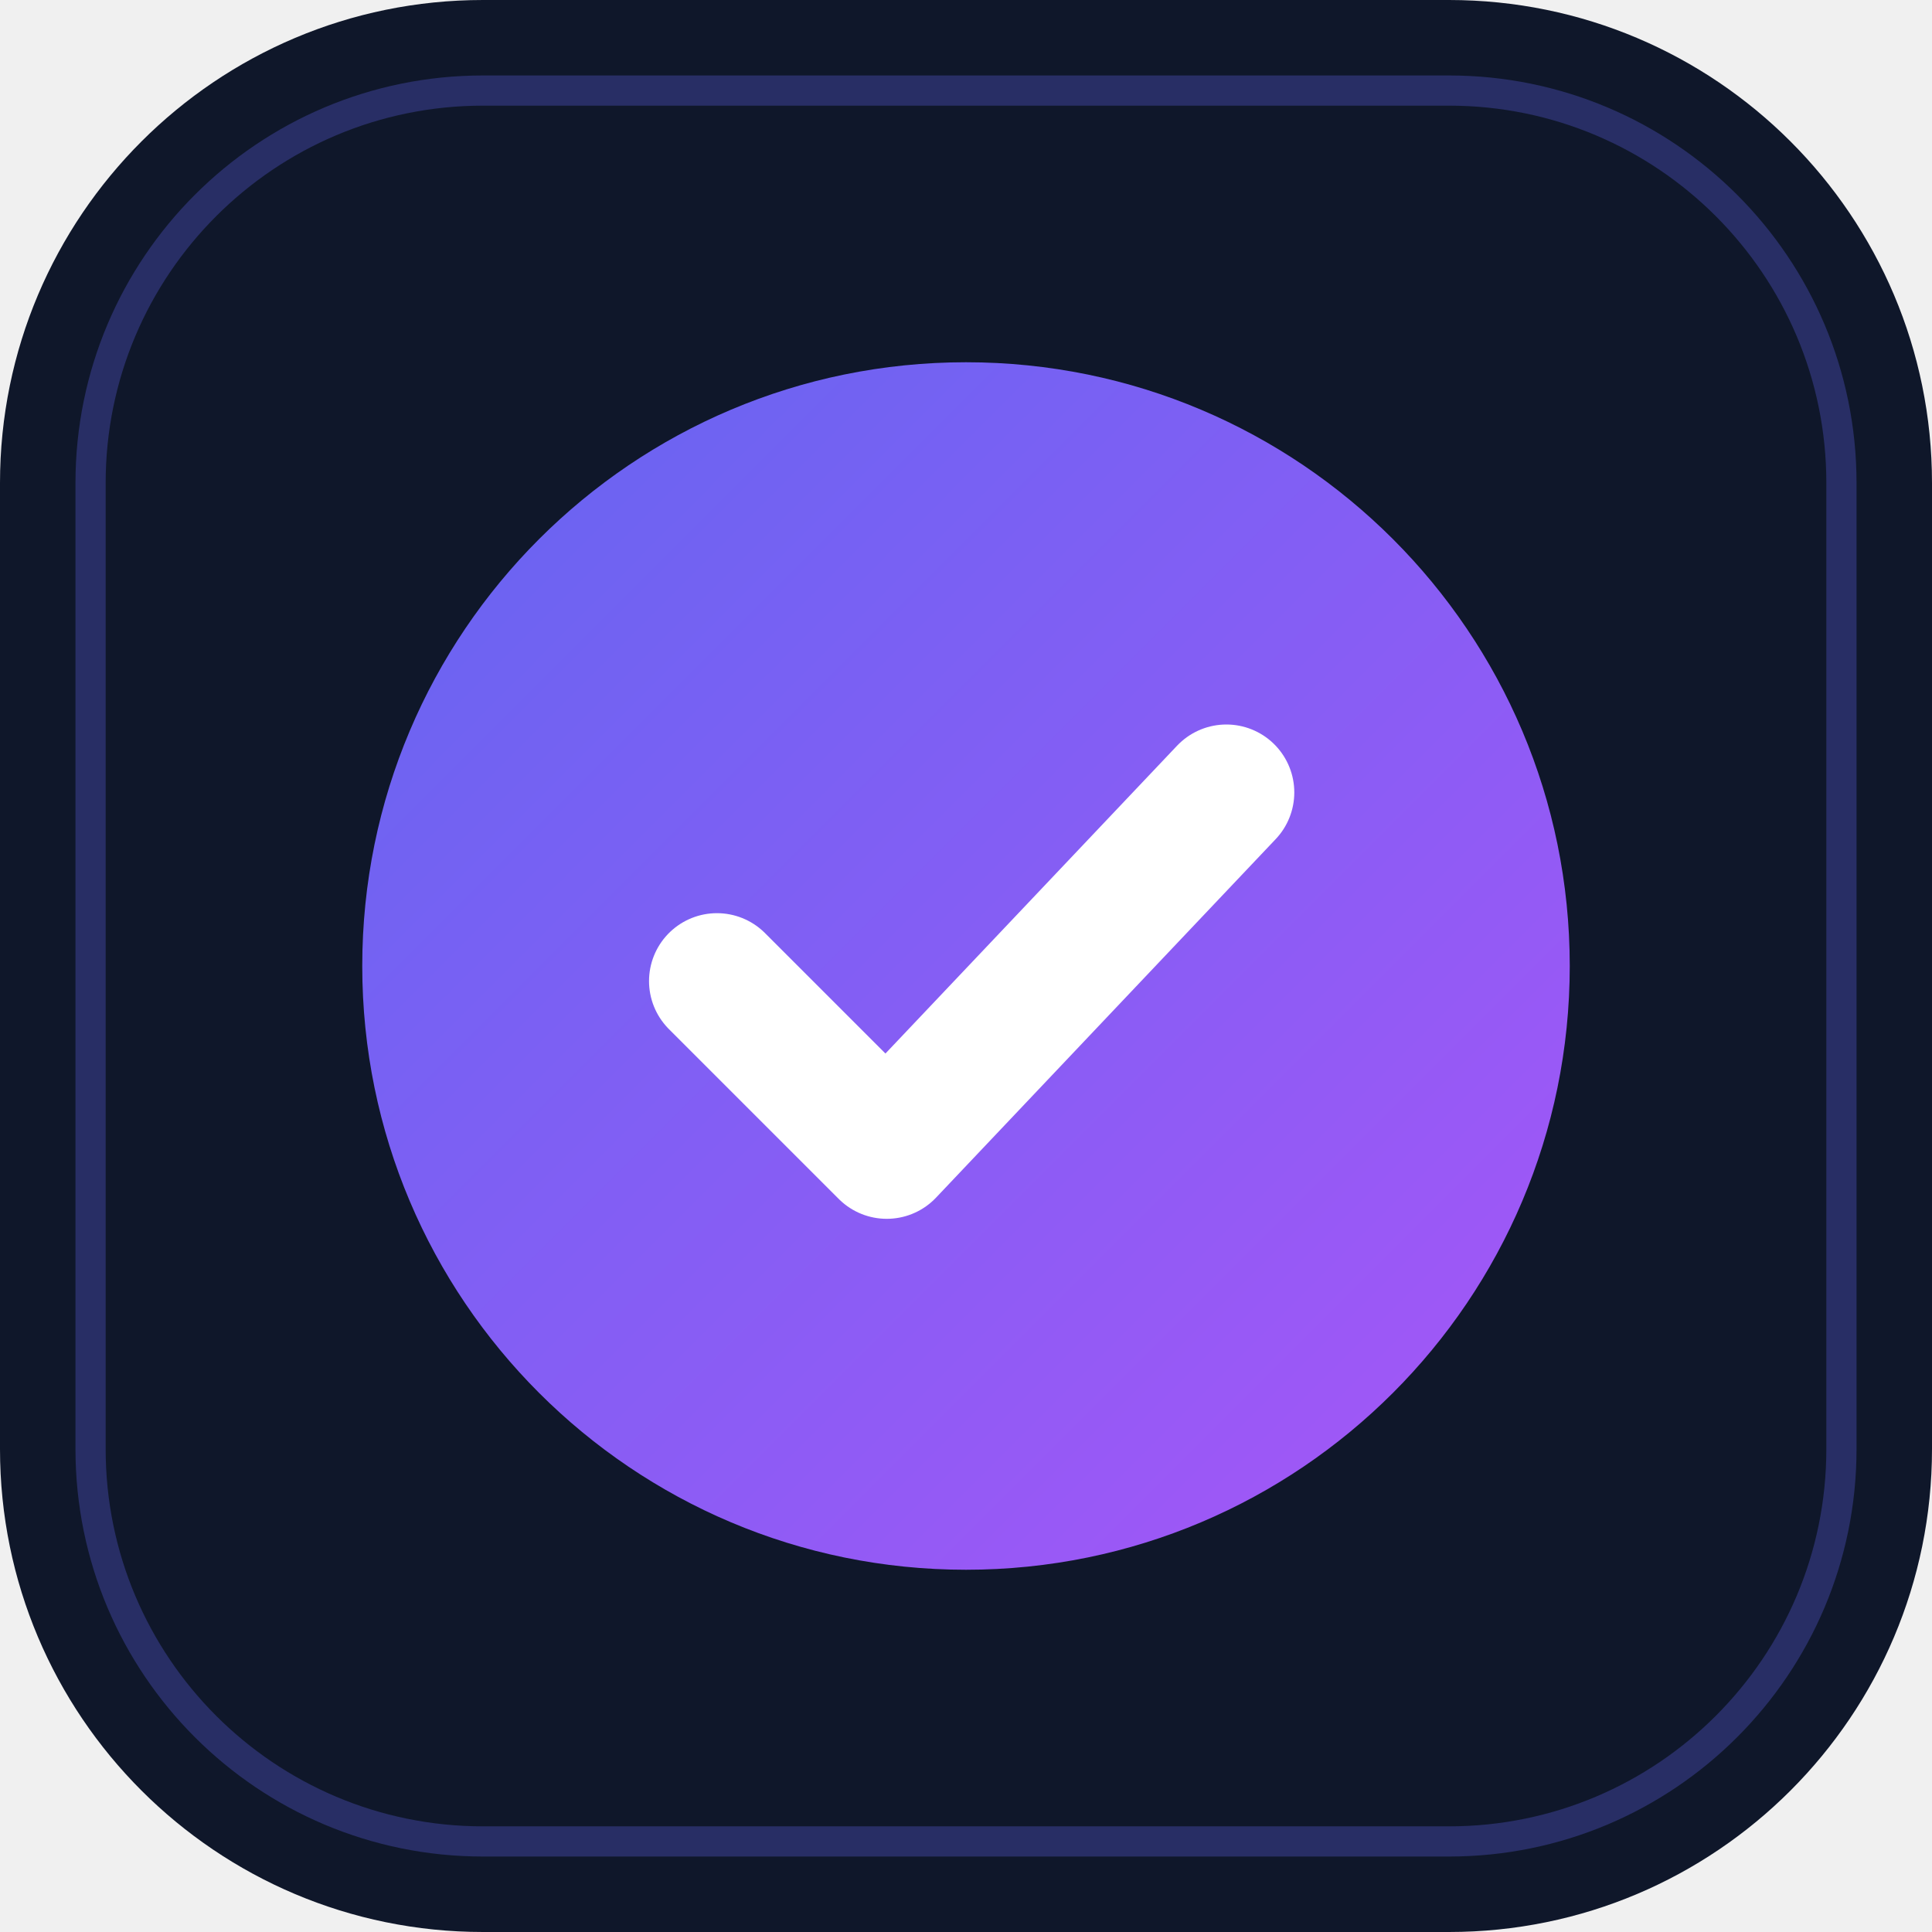
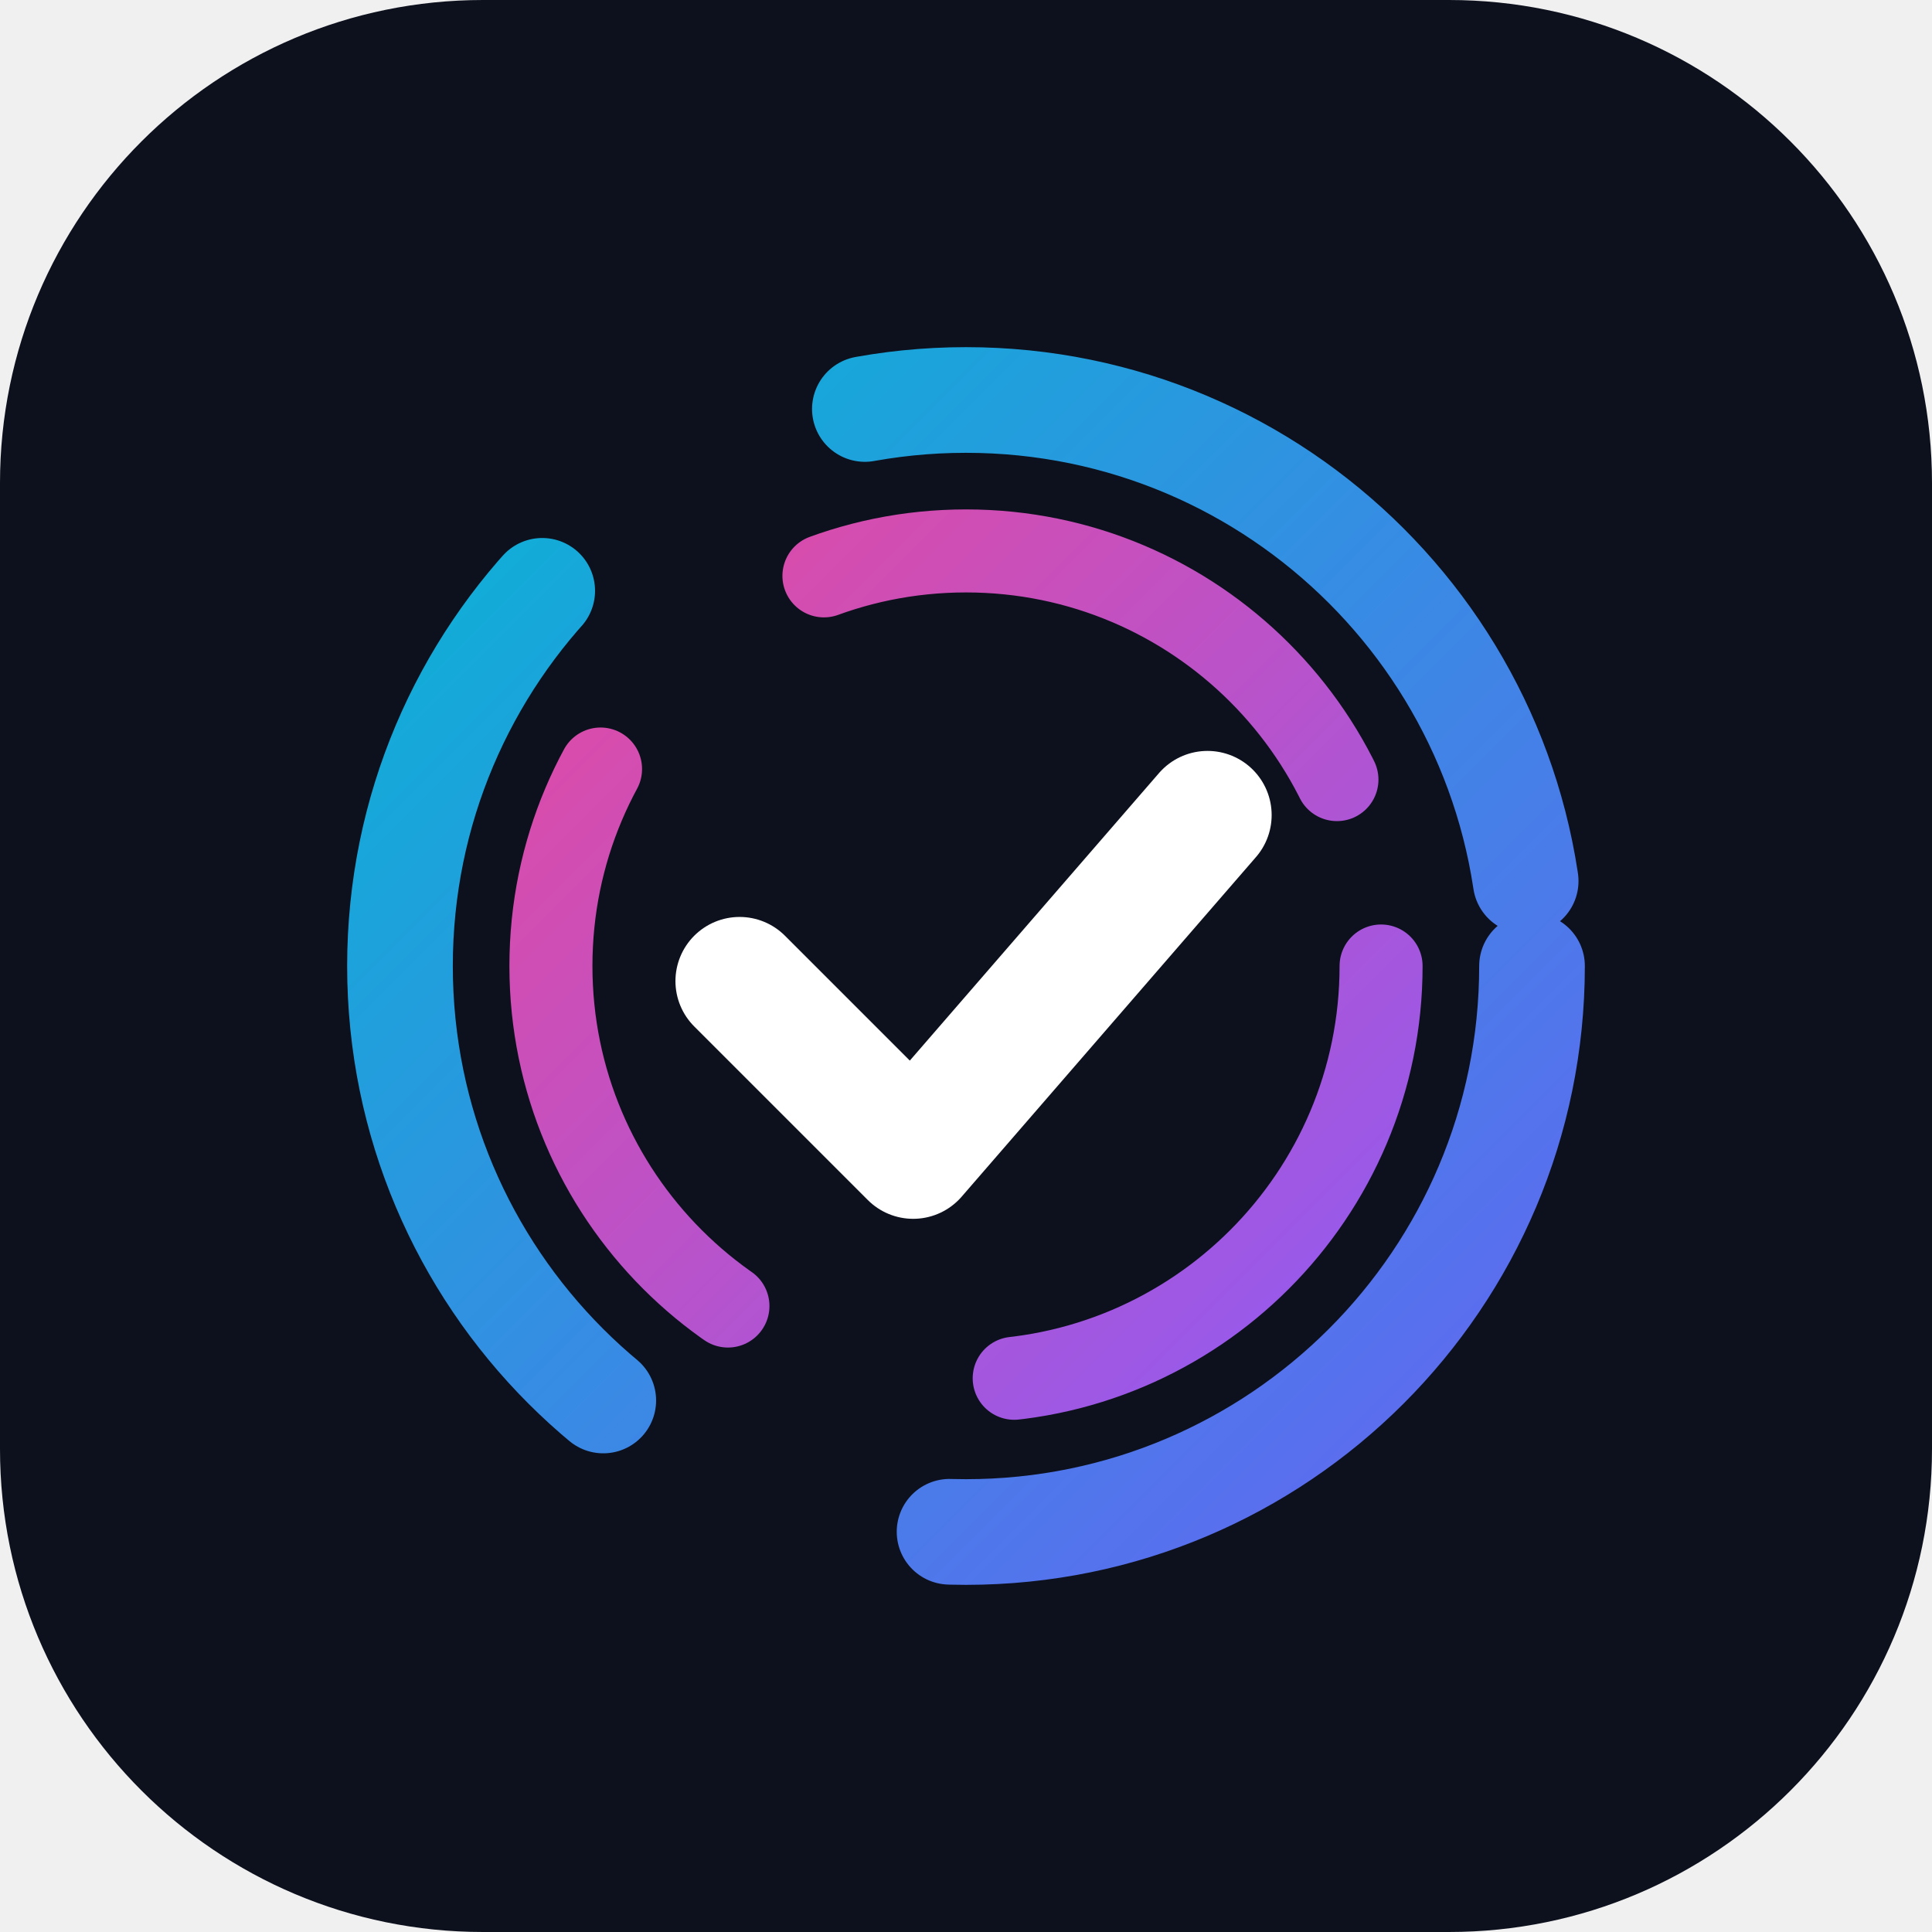
<svg xmlns="http://www.w3.org/2000/svg" viewBox="0 0 512 512" fill="none">
-   <rect width="512" height="512" rx="128" fill="#0f172a" />
-   <rect x="24" y="24" width="464" height="464" rx="104" stroke="#6366f1" stroke-width="8" stroke-opacity="0.3" />
-   <circle cx="256" cy="256" r="160" fill="url(#grad)" />
-   <path d="M190 260L235 305L325 210" stroke="#ffffff" stroke-width="36" stroke-linecap="round" stroke-linejoin="round" />
+   <rect width="512" height="512" rx="128" fill="#0d111d" />
+   <circle cx="256" cy="256" r="150" stroke="url(#g2_ring1)" stroke-width="28" stroke-dasharray="240 100" stroke-linecap="round" />
+   <circle cx="256" cy="256" r="110" stroke="url(#g2_ring2)" stroke-width="22" stroke-dasharray="160 80" stroke-linecap="round" />
+   <path d="M196 260L242 306L320 216" stroke="#ffffff" stroke-width="34" stroke-linecap="round" stroke-linejoin="round" />
  <defs>
-     <linearGradient id="grad" x1="96" y1="96" x2="416" y2="416" gradientUnits="userSpaceOnUse">
-       <stop stop-color="#6366f1" />
-       <stop offset="1" stop-color="#a855f7" />
+     <linearGradient id="g2_ring1" x1="100" y1="100" x2="400" y2="400" gradientUnits="userSpaceOnUse">
+       <stop stop-color="#06b6d4" />
+       <stop offset="1" stop-color="#6366f1" />
+     </linearGradient>
+     <linearGradient id="g2_ring2" x1="380" y1="380" x2="120" y2="120" gradientUnits="userSpaceOnUse">
+       <stop stop-color="#8b5cf6" />
+       <stop offset="1" stop-color="#ec4899" />
    </linearGradient>
  </defs>
</svg>
